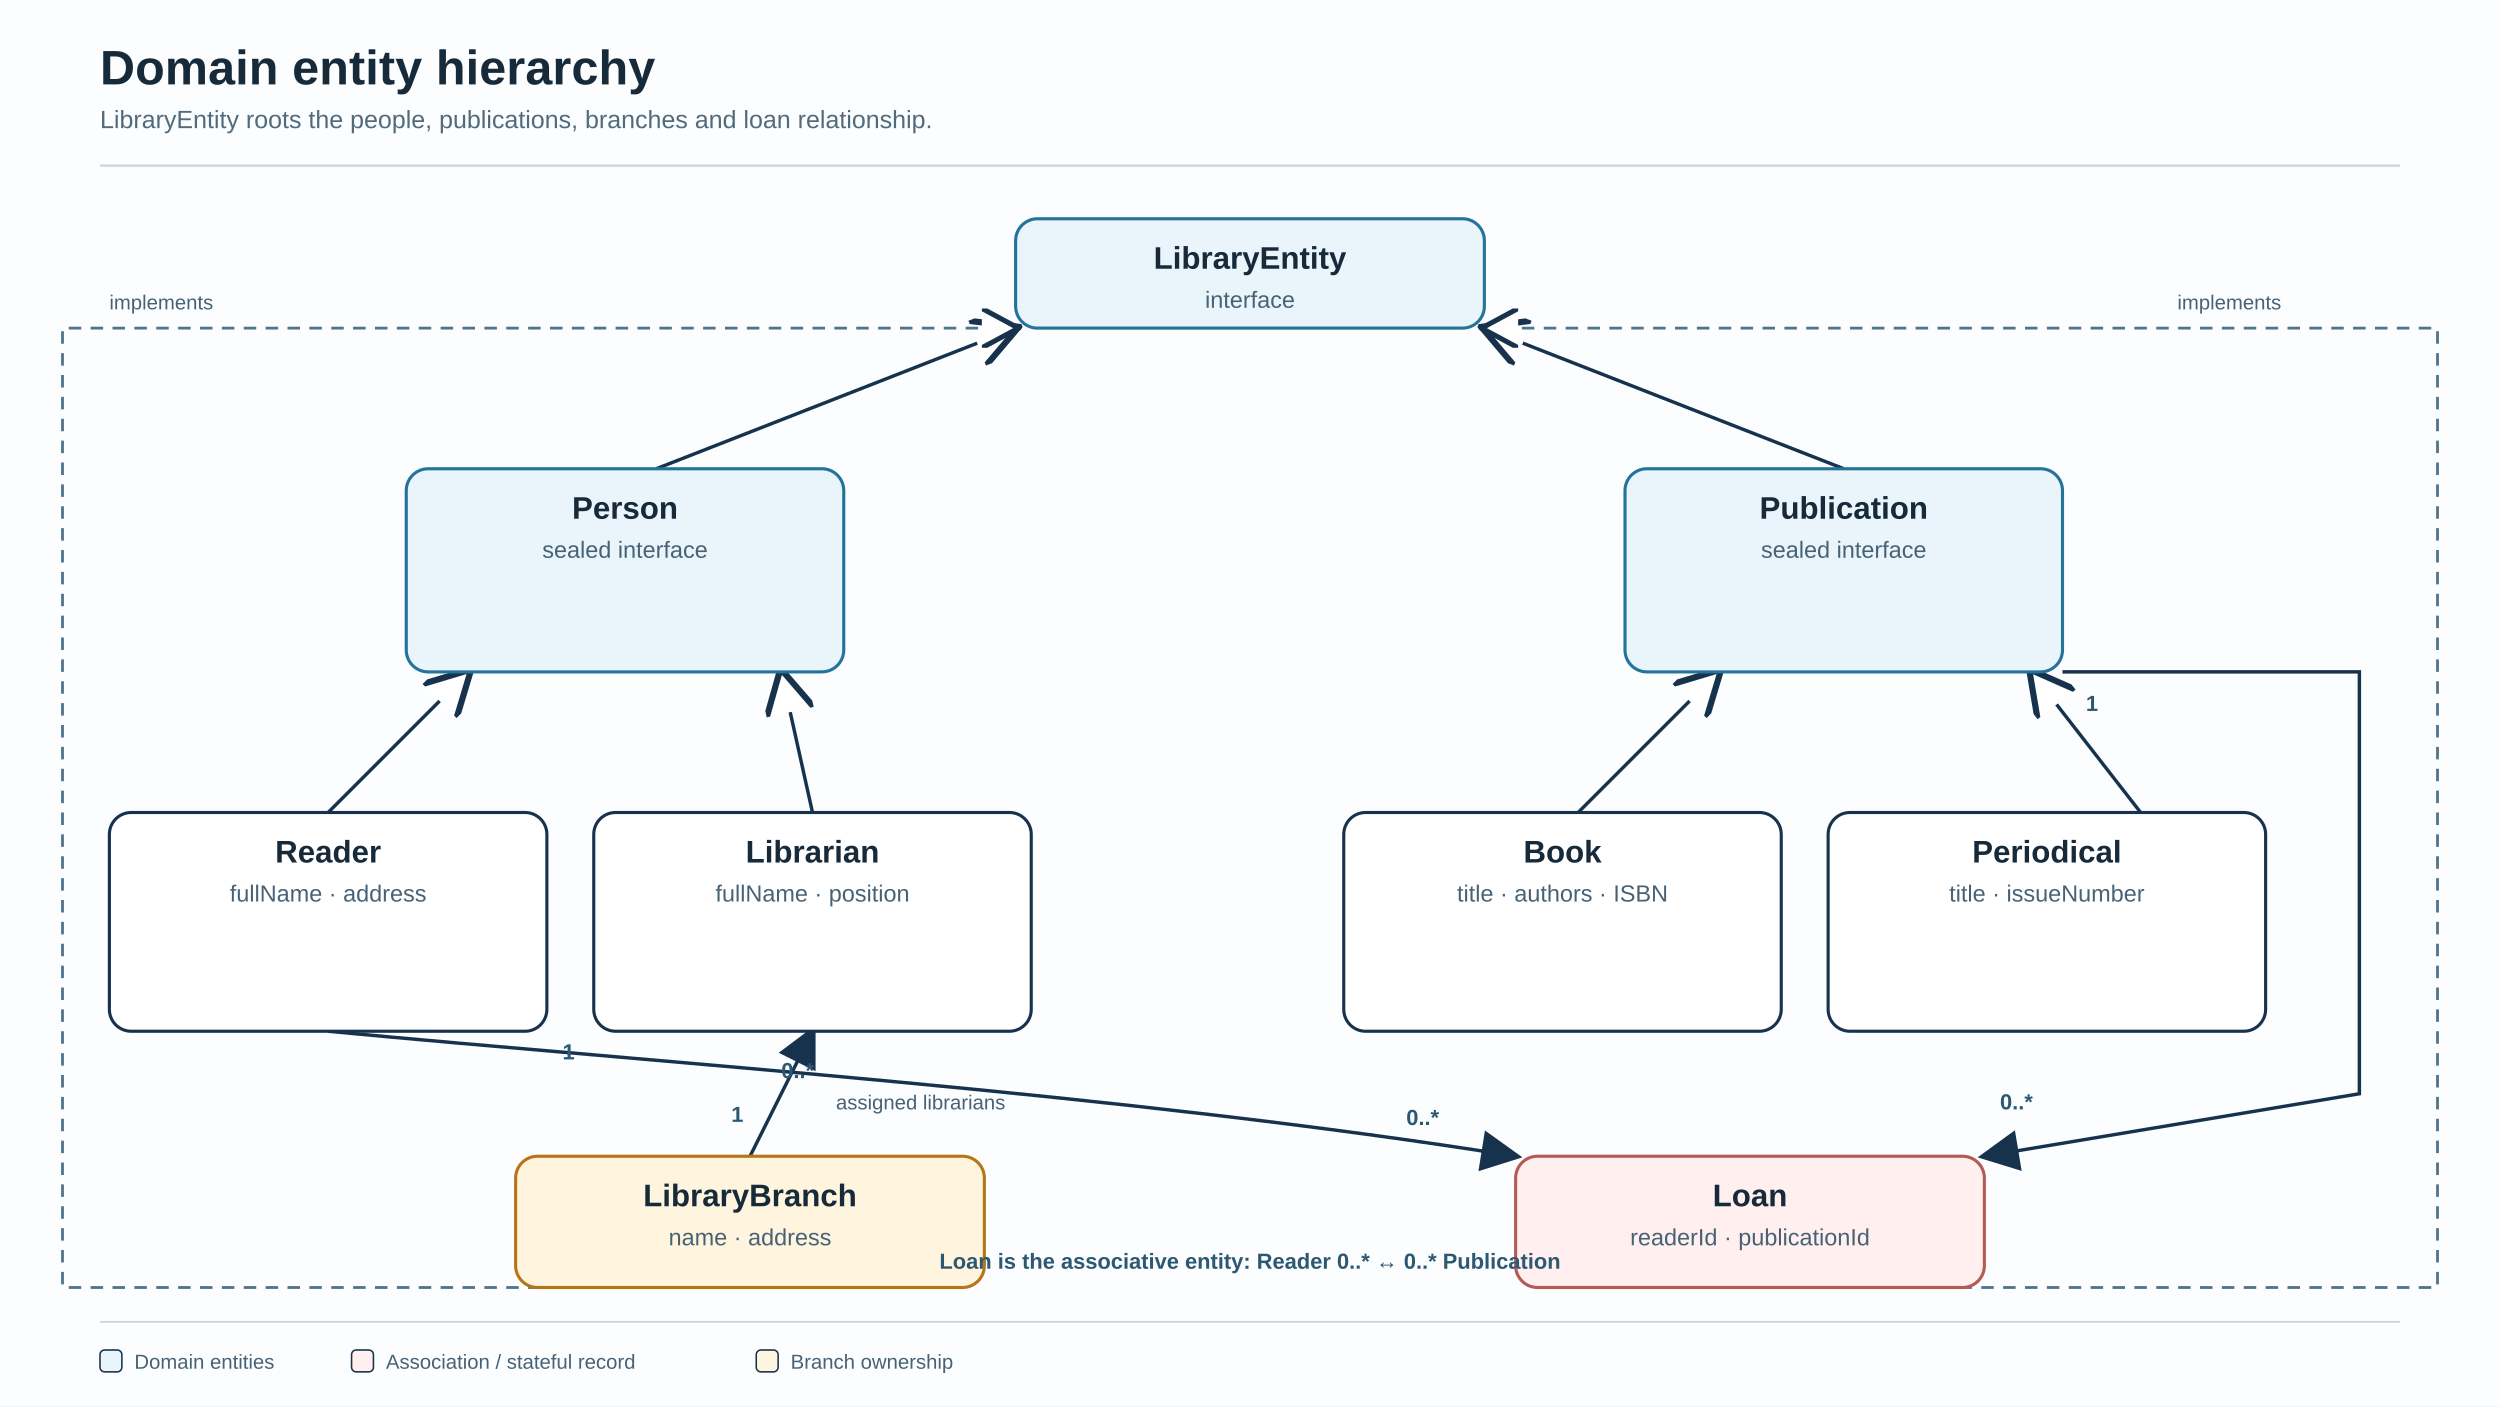
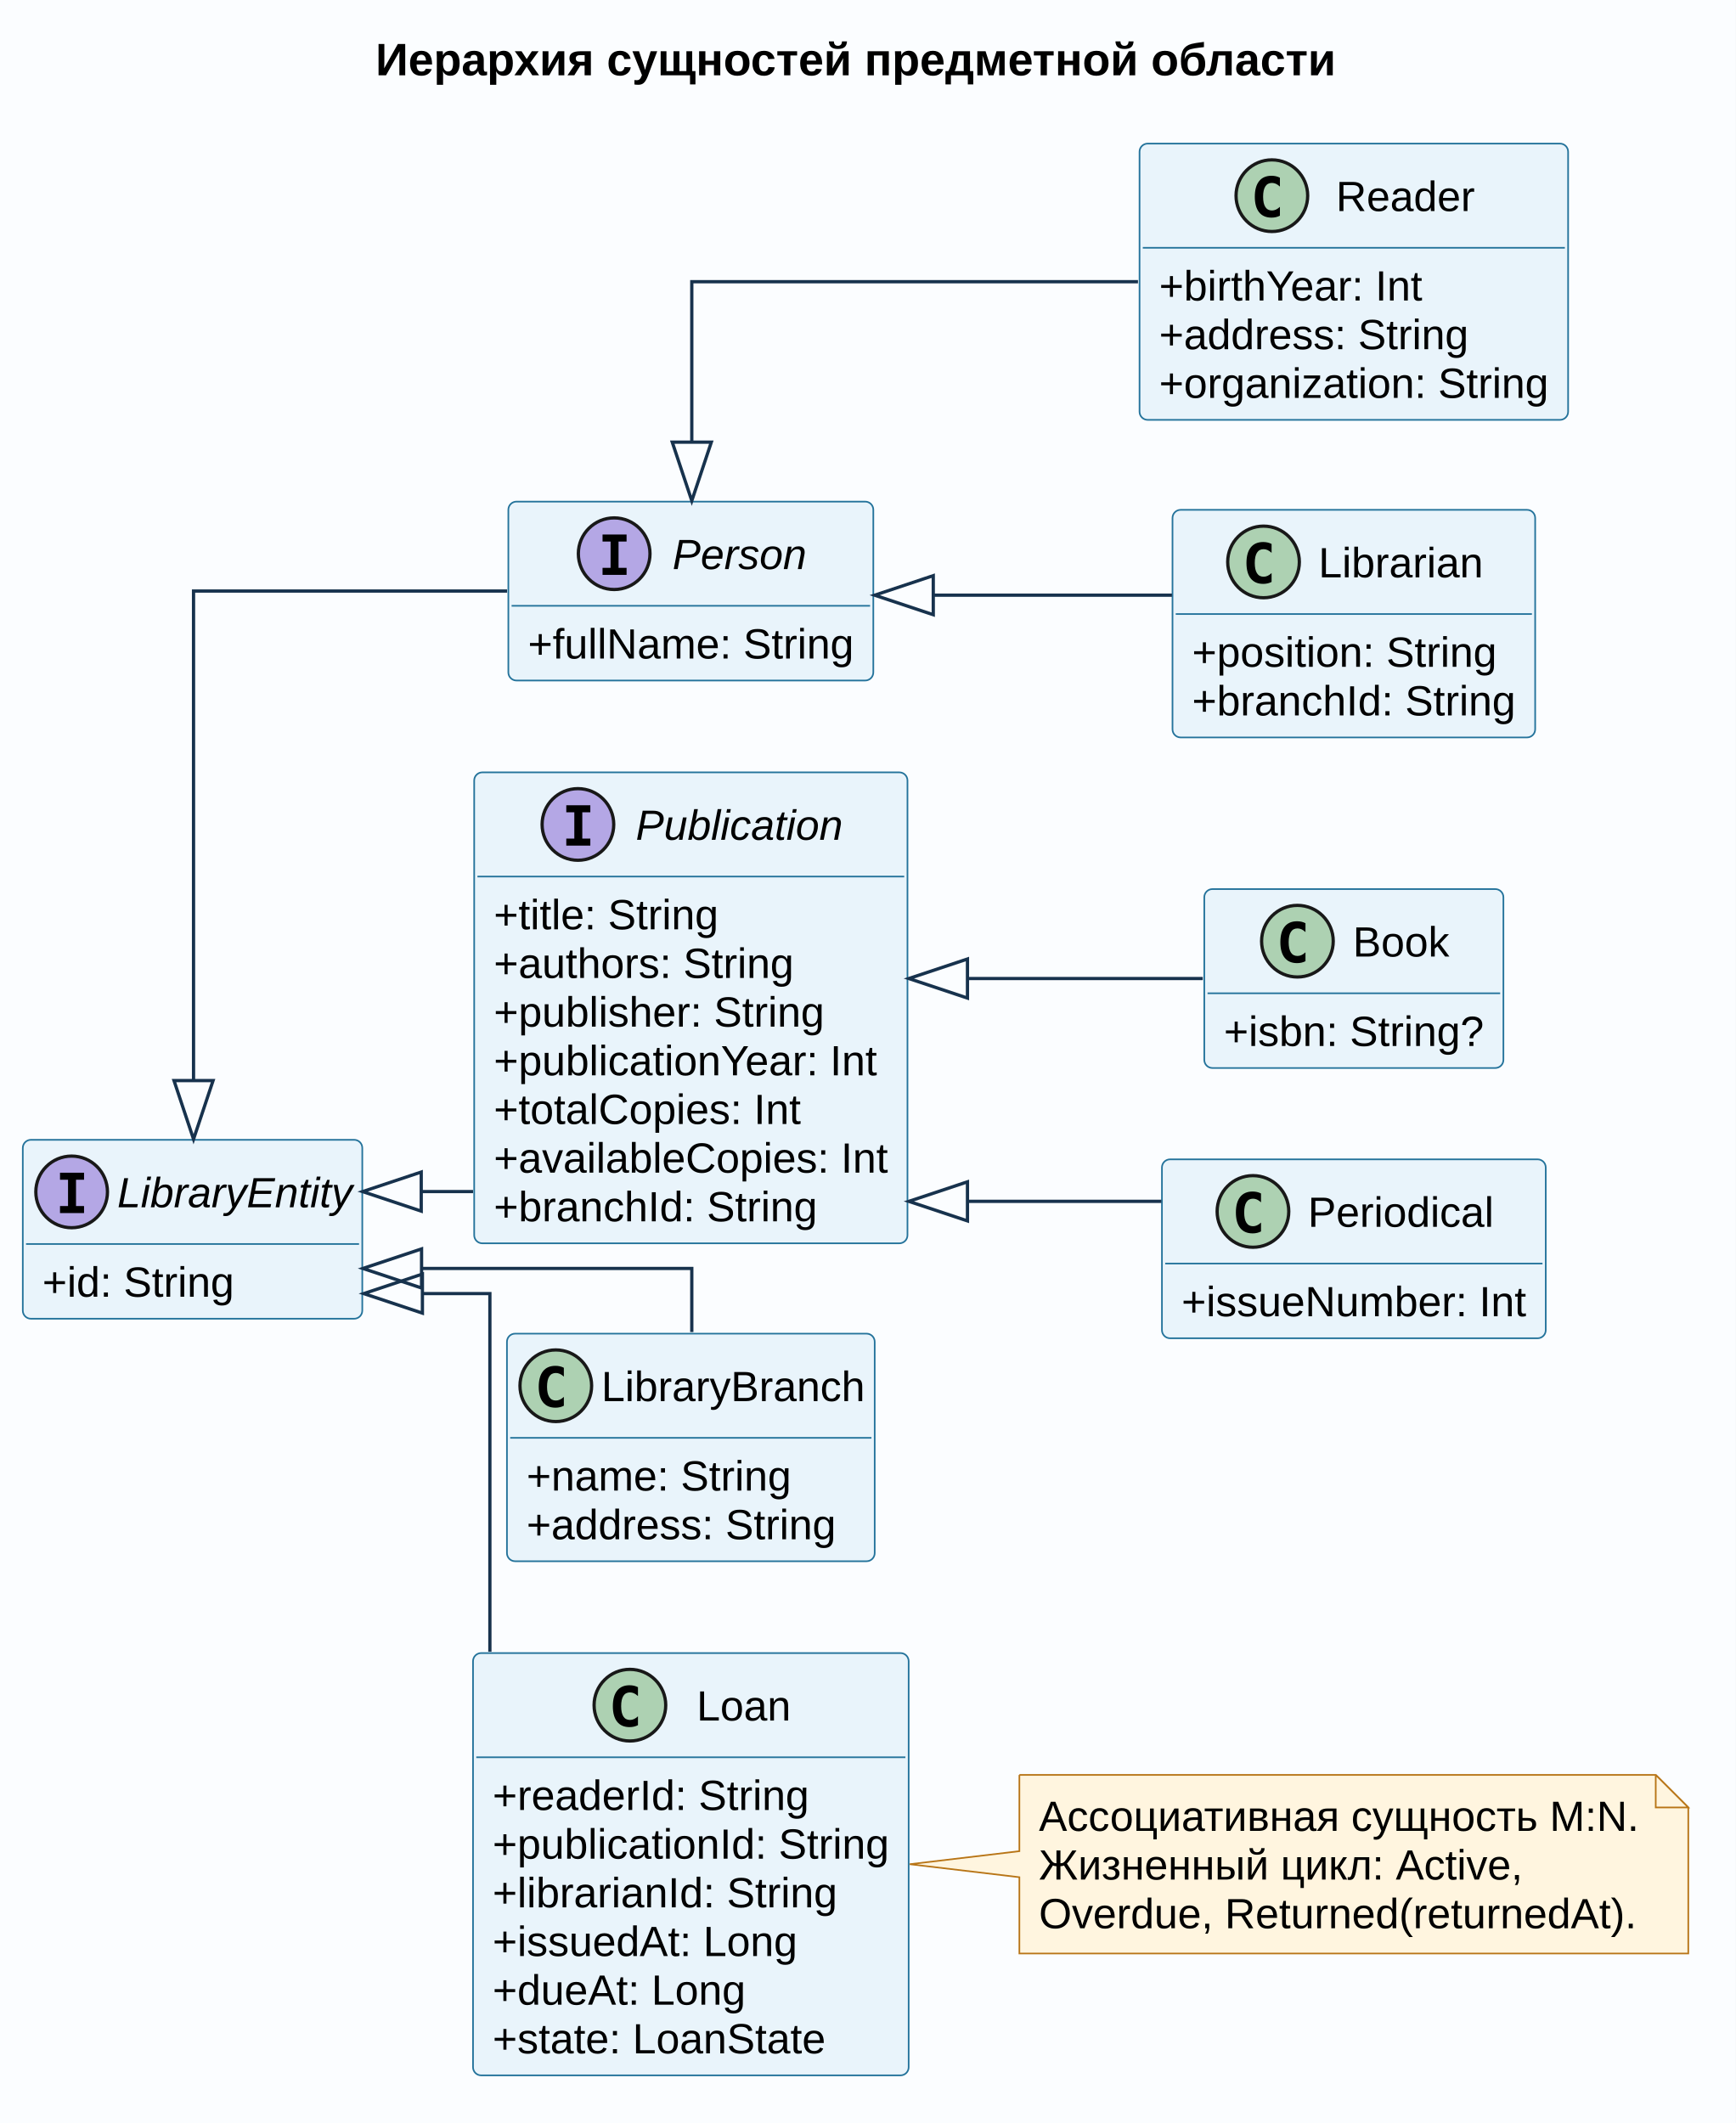
- <svg xmlns="http://www.w3.org/2000/svg" width="1600" height="900" viewBox="0 0 1600 900">
-   <defs>
-     <marker id="arrow" markerWidth="12" markerHeight="12" refX="10" refY="6" orient="auto">
-       <path d="M0,0 L12,6 L0,12 z" fill="#17324d" />
-     </marker>
-     <marker id="openArrow" markerWidth="14" markerHeight="14" refX="12" refY="7" orient="auto">
-       <path d="M0,0 L13,7 L0,14" fill="#ffffff" stroke="#17324d" stroke-width="1.8" />
-     </marker>
-     <marker id="diamond" markerWidth="14" markerHeight="14" refX="12" refY="7" orient="auto">
-       <path d="M1,7 L7,1 L13,7 L7,13 z" fill="#ffffff" stroke="#17324d" stroke-width="1.6" />
-     </marker>
-     <style>
-     text { font-family: Arial, Helvetica, sans-serif; fill: #172a3a; }
-     .title { font-size: 31px; font-weight: 700; letter-spacing: .1px; }
-     .subtitle { font-size: 16px; fill: #516b7d; }
-     .section { font-size: 15px; font-weight: 700; letter-spacing: 1.1px; fill: #2c5872; }
-     .node-title { font-size: 20px; font-weight: 700; }
-     .node-sub { font-size: 15px; fill: #476275; }
-     .body { font-size: 15px; }
-     .small { font-size: 13px; fill: #476275; }
-     .label { font-size: 14px; font-weight: 700; fill: #2c5872; }
-     .mono { font-family: Menlo, Consolas, monospace; font-size: 14px; }
-     .box { fill: #ffffff; stroke: #17324d; stroke-width: 2; }
-     .soft { fill: #f5f9fc; stroke: #8ca5b5; stroke-width: 1.5; }
-     .domain { fill: #e9f4fb; stroke: #24739b; stroke-width: 2; }
-     .control { fill: #f0edfa; stroke: #735a9b; stroke-width: 2; }
-     .storage { fill: #edf8f2; stroke: #328366; stroke-width: 2; }
-     .accent { fill: #fff5df; stroke: #b87517; stroke-width: 2; }
-     .rose { fill: #fff0ef; stroke: #b45b55; stroke-width: 2; }
-     .line { fill: none; stroke: #17324d; stroke-width: 2.2; }
-     .thin { fill: none; stroke: #7b93a4; stroke-width: 1.6; }
-     .dash { fill: none; stroke: #50758b; stroke-width: 1.8; stroke-dasharray: 8 6; }
-     .observe { fill: none; stroke: #735a9b; stroke-width: 2.2; stroke-dasharray: 7 5; }
-     .note { fill: #f7fbfd; stroke: #9bb2c0; stroke-width: 1.4; }
-     .pill { fill: #17324d; }
-     .pill-text { fill: #ffffff; font-size: 13px; font-weight: 700; letter-spacing: .7px; }
-   </style>
-   </defs>
-   <rect width="1600" height="900" fill="#fbfdff" />
-   <text x="64" y="54" class="title">Domain entity hierarchy</text>
-   <text x="64" y="82" class="subtitle">LibraryEntity roots the people, publications, branches and loan relationship.</text>
-   <line x1="64" y1="106" x2="1536" y2="106" stroke="#c8d7e0" stroke-width="1.5" />
-   <path d="M420,300 L650,210" class="line" marker-end="url(#openArrow)" />
-   <path d="M1180,300 L950,210" class="line" marker-end="url(#openArrow)" />
-   <path d="M210,520 L300,430" class="line" marker-end="url(#openArrow)" />
-   <path d="M520,520 L500,430" class="line" marker-end="url(#openArrow)" />
-   <path d="M1010,520 L1100,430" class="line" marker-end="url(#openArrow)" />
-   <path d="M1370,520 L1300,430" class="line" marker-end="url(#openArrow)" />
-   <path d="M360,824 L40,824 L40,210 L650,210" class="dash" marker-end="url(#openArrow)" />
-   <path d="M1240,824 L1560,824 L1560,210 L950,210" class="dash" marker-end="url(#openArrow)" />
-   <path d="M480,740 L520,660" class="line" marker-end="url(#arrow)" />
-   <path d="M210,660 C420,680 720,700 970,740" class="line" marker-end="url(#arrow)" />
-   <path d="M1320,430 L1510,430 L1510,700 L1270,740" class="line" marker-end="url(#arrow)" />
-   <text x="468" y="718" class="label">1</text>
-   <text x="500" y="690" class="label">0..*</text>
-   <text x="535" y="710" class="small">assigned librarians</text>
-   <text x="360" y="678" class="label">1</text>
-   <text x="900" y="720" class="label">0..*</text>
-   <text x="1335" y="455" class="label">1</text>
-   <text x="1280" y="710" class="label">0..*</text>
-   <text x="70" y="198" class="small">implements</text>
-   <text x="1460" y="198" class="small" text-anchor="end">implements</text>
-   <rect x="650" y="140" width="300" height="70" rx="14" class="domain" />
-   <text x="800.0" y="172" class="node-title" text-anchor="middle">LibraryEntity</text>
-   <text x="800.0" y="197" class="node-sub" text-anchor="middle">interface</text>
-   <rect x="260" y="300" width="280" height="130" rx="14" class="domain" />
-   <text x="400.0" y="332" class="node-title" text-anchor="middle">Person</text>
-   <text x="400.0" y="357" class="node-sub" text-anchor="middle">sealed interface</text>
-   <rect x="1040" y="300" width="280" height="130" rx="14" class="domain" />
-   <text x="1180.0" y="332" class="node-title" text-anchor="middle">Publication</text>
-   <text x="1180.0" y="357" class="node-sub" text-anchor="middle">sealed interface</text>
-   <rect x="70" y="520" width="280" height="140" rx="14" class="box" />
-   <text x="210.0" y="552" class="node-title" text-anchor="middle">Reader</text>
-   <text x="210.0" y="577" class="node-sub" text-anchor="middle">fullName · address</text>
-   <rect x="380" y="520" width="280" height="140" rx="14" class="box" />
-   <text x="520.0" y="552" class="node-title" text-anchor="middle">Librarian</text>
-   <text x="520.0" y="577" class="node-sub" text-anchor="middle">fullName · position</text>
-   <rect x="860" y="520" width="280" height="140" rx="14" class="box" />
-   <text x="1000.0" y="552" class="node-title" text-anchor="middle">Book</text>
-   <text x="1000.0" y="577" class="node-sub" text-anchor="middle">title · authors · ISBN</text>
-   <rect x="1170" y="520" width="280" height="140" rx="14" class="box" />
-   <text x="1310.0" y="552" class="node-title" text-anchor="middle">Periodical</text>
-   <text x="1310.0" y="577" class="node-sub" text-anchor="middle">title · issueNumber</text>
-   <rect x="330" y="740" width="300" height="84" rx="14" class="accent" />
-   <text x="480.0" y="772" class="node-title" text-anchor="middle">LibraryBranch</text>
-   <text x="480.0" y="797" class="node-sub" text-anchor="middle">name · address</text>
-   <rect x="970" y="740" width="300" height="84" rx="14" class="rose" />
-   <text x="1120.0" y="772" class="node-title" text-anchor="middle">Loan</text>
-   <text x="1120.0" y="797" class="node-sub" text-anchor="middle">readerId · publicationId</text>
-   <text x="800" y="812" class="label" text-anchor="middle">Loan is the associative entity: Reader 0..* ↔ 0..* Publication</text>
-   <line x1="64" y1="846" x2="1536" y2="846" stroke="#c8d7e0" stroke-width="1.2" />
-   <rect x="64" y="864" width="14" height="14" rx="3" fill="#e9f4fb" stroke="#17324d" stroke-width="1" />
-   <text x="86" y="876" class="small">Domain entities</text>
-   <rect x="225.0" y="864" width="14" height="14" rx="3" fill="#fff0ef" stroke="#17324d" stroke-width="1" />
-   <text x="247.0" y="876" class="small">Association / stateful record</text>
-   <rect x="484.0" y="864" width="14" height="14" rx="3" fill="#fff5df" stroke="#17324d" stroke-width="1" />
-   <text x="506.0" y="876" class="small">Branch ownership</text>
+ <svg xmlns="http://www.w3.org/2000/svg" version="1.1" data-diagram-type="CLASS" style="width:533px;height:652px;background:#FBFDFF;" width="533px" height="652px" viewBox="0 0 533 652" zoomAndPan="magnify" preserveAspectRatio="none" contentStyleType="text/css">
+   <defs />
+   <g font-family="sans-serif" lengthAdjust="spacing">
+     <rect x="0" y="0" width="533" height="652" fill="#FBFDFF" style="stroke:none;" />
+     <g class="title" data-source-line="21">
+       <text x="115.304" y="23.132" fill="#000" font-size="14" textLength="295.818" font-weight="700" font-family="Arial">Иерархия сущностей предметной области</text>
+     </g>
+     <g class="entity" data-qualified-name="LibraryEntity" id="ent0001" data-source-line="23">
+       <rect x="7" y="350.049" width="104.249" height="54.949" fill="#E9F4FB" style="stroke:#24739B;stroke-width:0.5;" rx="2.5" ry="2.5" />
+       <ellipse cx="22" cy="366.049" rx="11" ry="11" fill="#B4A7E5" style="stroke:#181818;stroke-width:1;" />
+       <path d="M18.428,362.314 L18.428,360.156 L25.807,360.156 L25.807,362.314 L23.342,362.314 L23.342,370.39 L25.807,370.39 L25.807,372.549 L18.428,372.549 L18.428,370.39 L20.893,370.39 L20.893,362.314 Z " fill="#000" />
+       <text x="36" y="370.768" fill="#000" font-size="13" textLength="72.249" font-style="italic" font-family="Arial">LibraryEntity</text>
+       <line x1="8" y1="382.049" x2="110.249" y2="382.049" style="stroke:#24739B;stroke-width:0.5;" />
+       <text x="13" y="398.242" fill="#000" font-size="13" textLength="58.894" font-family="Arial">+id: String</text>
+     </g>
+     <g class="entity" data-qualified-name="Person" id="ent0002" data-source-line="26">
+       <rect x="156.1" y="154.049" width="112.071" height="54.949" fill="#E9F4FB" style="stroke:#24739B;stroke-width:0.5;" rx="2.5" ry="2.5" />
+       <ellipse cx="188.596" cy="170.049" rx="11" ry="11" fill="#B4A7E5" style="stroke:#181818;stroke-width:1;" />
+       <path d="M185.024,166.314 L185.024,164.156 L192.404,164.156 L192.404,166.314 L189.938,166.314 L189.938,174.39 L192.404,174.39 L192.404,176.549 L185.024,176.549 L185.024,174.39 L187.489,174.39 L187.489,166.314 Z " fill="#000" />
+       <text x="206.484" y="174.768" fill="#000" font-size="13" textLength="41.19" font-style="italic" font-family="Arial">Person</text>
+       <line x1="157.1" y1="186.049" x2="267.171" y2="186.049" style="stroke:#24739B;stroke-width:0.5;" />
+       <text x="162.1" y="202.242" fill="#000" font-size="13" textLength="100.071" font-family="Arial">+fullName: String</text>
+     </g>
+     <g class="entity" data-qualified-name="Publication" id="ent0003" data-source-line="29">
+       <rect x="145.61" y="237.199" width="133.05" height="144.641" fill="#E9F4FB" style="stroke:#24739B;stroke-width:0.5;" rx="2.5" ry="2.5" />
+       <ellipse cx="177.464" cy="253.199" rx="11" ry="11" fill="#B4A7E5" style="stroke:#181818;stroke-width:1;" />
+       <path d="M173.891,249.464 L173.891,247.306 L181.271,247.306 L181.271,249.464 L178.805,249.464 L178.805,257.54 L181.271,257.54 L181.271,259.699 L173.891,259.699 L173.891,257.54 L176.357,257.54 L176.357,249.464 Z " fill="#000" />
+       <text x="195.209" y="257.918" fill="#000" font-size="13" textLength="63.597" font-style="italic" font-family="Arial">Publication</text>
+       <line x1="146.61" y1="269.199" x2="277.66" y2="269.199" style="stroke:#24739B;stroke-width:0.5;" />
+       <text x="151.61" y="285.392" fill="#000" font-size="13" textLength="69.005" font-family="Arial">+title: String</text>
+       <text x="151.61" y="300.341" fill="#000" font-size="13" textLength="92.136" font-family="Arial">+authors: String</text>
+       <text x="151.61" y="315.29" fill="#000" font-size="13" textLength="101.531" font-family="Arial">+publisher: String</text>
+       <text x="151.61" y="330.239" fill="#000" font-size="13" textLength="118.885" font-family="Arial">+publicationYear: Int</text>
+       <text x="151.61" y="345.187" fill="#000" font-size="13" textLength="94.307" font-family="Arial">+totalCopies: Int</text>
+       <text x="151.61" y="360.136" fill="#000" font-size="13" textLength="121.05" font-family="Arial">+availableCopies: Int</text>
+       <text x="151.61" y="375.085" fill="#000" font-size="13" textLength="99.366" font-family="Arial">+branchId: String</text>
+     </g>
+     <g class="entity" data-qualified-name="Reader" id="ent0004" data-source-line="38">
+       <rect x="349.92" y="44.099" width="131.603" height="84.846" fill="#E9F4FB" style="stroke:#24739B;stroke-width:0.5;" rx="2.5" ry="2.5" />
+       <ellipse cx="390.554" cy="60.099" rx="11" ry="11" fill="#ADD1B2" style="stroke:#181818;stroke-width:1;" />
+       <path d="M393.028,66.242 Q392.446,66.541 391.807,66.69 Q391.168,66.839 390.463,66.839 Q387.956,66.839 386.636,65.188 Q385.316,63.536 385.316,60.415 Q385.316,57.285 386.636,55.633 Q387.956,53.981 390.463,53.981 Q391.168,53.981 391.816,54.131 Q392.463,54.28 393.028,54.579 L393.028,57.302 Q392.397,56.721 391.803,56.451 Q391.21,56.181 390.579,56.181 Q389.234,56.181 388.549,57.248 Q387.864,58.314 387.864,60.415 Q387.864,62.506 388.549,63.573 Q389.234,64.64 390.579,64.64 Q391.21,64.64 391.803,64.37 Q392.397,64.1 393.028,63.519 Z " fill="#000" />
+       <text x="410.251" y="64.818" fill="#000" font-size="13" textLength="42.637" font-family="Arial">Reader</text>
+       <line x1="350.92" y1="76.099" x2="480.523" y2="76.099" style="stroke:#24739B;stroke-width:0.5;" />
+       <text x="355.92" y="92.292" fill="#000" font-size="13" textLength="82.018" font-family="Arial">+birthYear: Int</text>
+       <text x="355.92" y="107.241" fill="#000" font-size="13" textLength="95.024" font-family="Arial">+address: String</text>
+       <text x="355.92" y="122.19" fill="#000" font-size="13" textLength="119.603" font-family="Arial">+organization: String</text>
+     </g>
+     <g class="entity" data-qualified-name="Librarian" id="ent0005" data-source-line="43">
+       <rect x="360.04" y="156.579" width="111.366" height="69.897" fill="#E9F4FB" style="stroke:#24739B;stroke-width:0.5;" rx="2.5" ry="2.5" />
+       <ellipse cx="387.992" cy="172.579" rx="11" ry="11" fill="#ADD1B2" style="stroke:#181818;stroke-width:1;" />
+       <path d="M390.465,178.722 Q389.884,179.021 389.245,179.17 Q388.606,179.319 387.9,179.319 Q385.393,179.319 384.073,177.667 Q382.754,176.016 382.754,172.895 Q382.754,169.765 384.073,168.113 Q385.393,166.461 387.9,166.461 Q388.606,166.461 389.253,166.611 Q389.9,166.76 390.465,167.059 L390.465,169.782 Q389.834,169.201 389.241,168.931 Q388.647,168.661 388.016,168.661 Q386.671,168.661 385.987,169.728 Q385.302,170.794 385.302,172.895 Q385.302,174.986 385.987,176.053 Q386.671,177.12 388.016,177.12 Q388.647,177.12 389.241,176.85 Q389.834,176.58 390.465,175.999 Z " fill="#000" />
+       <text x="404.87" y="177.298" fill="#000" font-size="13" textLength="50.584" font-family="Arial">Librarian</text>
+       <line x1="361.04" y1="188.579" x2="470.406" y2="188.579" style="stroke:#24739B;stroke-width:0.5;" />
+       <text x="366.04" y="204.772" fill="#000" font-size="13" textLength="93.583" font-family="Arial">+position: String</text>
+       <text x="366.04" y="219.721" fill="#000" font-size="13" textLength="99.366" font-family="Arial">+branchId: String</text>
+     </g>
+     <g class="entity" data-qualified-name="LibraryBranch" id="ent0006" data-source-line="47">
+       <rect x="155.67" y="409.579" width="112.926" height="69.897" fill="#E9F4FB" style="stroke:#24739B;stroke-width:0.5;" rx="2.5" ry="2.5" />
+       <ellipse cx="170.67" cy="425.579" rx="11" ry="11" fill="#ADD1B2" style="stroke:#181818;stroke-width:1;" />
+       <path d="M173.143,431.722 Q172.562,432.021 171.923,432.17 Q171.284,432.319 170.578,432.319 Q168.071,432.319 166.752,430.668 Q165.432,429.016 165.432,425.895 Q165.432,422.765 166.752,421.113 Q168.071,419.461 170.578,419.461 Q171.284,419.461 171.931,419.611 Q172.579,419.76 173.143,420.059 L173.143,422.782 Q172.512,422.201 171.919,421.931 Q171.325,421.661 170.694,421.661 Q169.35,421.661 168.665,422.728 Q167.98,423.794 167.98,425.895 Q167.98,427.986 168.665,429.053 Q169.35,430.12 170.694,430.12 Q171.325,430.12 171.919,429.85 Q172.512,429.58 173.143,428.999 Z " fill="#000" />
+       <text x="184.67" y="430.298" fill="#000" font-size="13" textLength="80.926" font-family="Arial">LibraryBranch</text>
+       <line x1="156.67" y1="441.579" x2="267.596" y2="441.579" style="stroke:#24739B;stroke-width:0.5;" />
+       <text x="161.67" y="457.772" fill="#000" font-size="13" textLength="81.294" font-family="Arial">+name: String</text>
+       <text x="161.67" y="472.721" fill="#000" font-size="13" textLength="95.024" font-family="Arial">+address: String</text>
+     </g>
+     <g class="entity" data-qualified-name="Book" id="ent0007" data-source-line="51">
+       <rect x="369.8" y="273.049" width="91.854" height="54.949" fill="#E9F4FB" style="stroke:#24739B;stroke-width:0.5;" rx="2.5" ry="2.5" />
+       <ellipse cx="398.4" cy="289.049" rx="11" ry="11" fill="#ADD1B2" style="stroke:#181818;stroke-width:1;" />
+       <path d="M400.873,295.192 Q400.292,295.491 399.653,295.64 Q399.014,295.789 398.308,295.789 Q395.802,295.789 394.482,294.138 Q393.162,292.486 393.162,289.365 Q393.162,286.235 394.482,284.583 Q395.802,282.931 398.308,282.931 Q399.014,282.931 399.661,283.081 Q400.309,283.23 400.873,283.529 L400.873,286.252 Q400.242,285.671 399.649,285.401 Q399.055,285.131 398.425,285.131 Q397.08,285.131 396.395,286.198 Q395.71,287.264 395.71,289.365 Q395.71,291.456 396.395,292.523 Q397.08,293.59 398.425,293.59 Q399.055,293.59 399.649,293.32 Q400.242,293.05 400.873,292.469 Z " fill="#000" />
+       <text x="415.422" y="293.768" fill="#000" font-size="13" textLength="29.631" font-family="Arial">Book</text>
+       <line x1="370.8" y1="305.049" x2="460.654" y2="305.049" style="stroke:#24739B;stroke-width:0.5;" />
+       <text x="375.8" y="321.242" fill="#000" font-size="13" textLength="79.854" font-family="Arial">+isbn: String?</text>
+     </g>
+     <g class="entity" data-qualified-name="Periodical" id="ent0008" data-source-line="54">
+       <rect x="356.8" y="356.049" width="117.854" height="54.949" fill="#E9F4FB" style="stroke:#24739B;stroke-width:0.5;" rx="2.5" ry="2.5" />
+       <ellipse cx="384.746" cy="372.049" rx="11" ry="11" fill="#ADD1B2" style="stroke:#181818;stroke-width:1;" />
+       <path d="M387.219,378.192 Q386.638,378.491 385.999,378.64 Q385.36,378.789 384.654,378.789 Q382.147,378.789 380.828,377.138 Q379.508,375.486 379.508,372.365 Q379.508,369.235 380.828,367.583 Q382.147,365.931 384.654,365.931 Q385.36,365.931 386.007,366.081 Q386.655,366.23 387.219,366.529 L387.219,369.252 Q386.588,368.671 385.995,368.401 Q385.401,368.131 384.77,368.131 Q383.426,368.131 382.741,369.198 Q382.056,370.264 382.056,372.365 Q382.056,374.456 382.741,375.523 Q383.426,376.59 384.77,376.59 Q385.401,376.59 385.995,376.32 Q386.588,376.05 387.219,375.469 Z " fill="#000" />
+       <text x="401.623" y="376.768" fill="#000" font-size="13" textLength="57.084" font-family="Arial">Periodical</text>
+       <line x1="357.8" y1="388.049" x2="473.654" y2="388.049" style="stroke:#24739B;stroke-width:0.5;" />
+       <text x="362.8" y="404.242" fill="#000" font-size="13" textLength="105.854" font-family="Arial">+issueNumber: Int</text>
+     </g>
+     <g class="entity" data-qualified-name="Loan" id="ent0009" data-source-line="57">
+       <rect x="145.25" y="507.679" width="133.773" height="129.692" fill="#E9F4FB" style="stroke:#24739B;stroke-width:0.5;" rx="2.5" ry="2.5" />
+       <ellipse cx="193.427" cy="523.679" rx="11" ry="11" fill="#ADD1B2" style="stroke:#181818;stroke-width:1;" />
+       <path d="M195.9,529.822 Q195.319,530.121 194.68,530.27 Q194.041,530.419 193.335,530.419 Q190.828,530.419 189.508,528.767 Q188.188,527.116 188.188,523.995 Q188.188,520.865 189.508,519.213 Q190.828,517.561 193.335,517.561 Q194.041,517.561 194.688,517.711 Q195.335,517.86 195.9,518.159 L195.9,520.882 Q195.269,520.301 194.676,520.031 Q194.082,519.761 193.451,519.761 Q192.106,519.761 191.422,520.828 Q190.737,521.894 190.737,523.995 Q190.737,526.086 191.422,527.153 Q192.106,528.22 193.451,528.22 Q194.082,528.22 194.676,527.95 Q195.269,527.68 195.9,527.099 Z " fill="#000" />
+       <text x="213.927" y="528.398" fill="#000" font-size="13" textLength="28.92" font-family="Arial">Loan</text>
+       <line x1="146.25" y1="539.679" x2="278.023" y2="539.679" style="stroke:#24739B;stroke-width:0.5;" />
+       <text x="151.25" y="555.872" fill="#000" font-size="13" textLength="97.195" font-family="Arial">+readerId: String</text>
+       <text x="151.25" y="570.821" fill="#000" font-size="13" textLength="121.773" font-family="Arial">+publicationId: String</text>
+       <text x="151.25" y="585.77" fill="#000" font-size="13" textLength="105.86" font-family="Arial">+librarianId: String</text>
+       <text x="151.25" y="600.719" fill="#000" font-size="13" textLength="93.596" font-family="Arial">+issuedAt: Long</text>
+       <text x="151.25" y="615.667" fill="#000" font-size="13" textLength="77.708" font-family="Arial">+dueAt: Long</text>
+       <text x="151.25" y="630.616" fill="#000" font-size="13" textLength="102.273" font-family="Arial">+state: LoanState</text>
+     </g>
+     <g class="entity" data-qualified-name="GMN18" id="ent0019" data-source-line="76">
+       <path d="M313.02,545.099 L313.02,568.519 L279.36,572.519 L313.02,576.519 L313.02,599.945 A0,0 0 0 0 313.02,599.945 L518.426,599.945 A0,0 0 0 0 518.426,599.945 L518.426,555.099 L508.426,545.099 L313.02,545.099 A0,0 0 0 0 313.02,545.099" style="stroke:#B87517;stroke-width:0.5;" fill="#FFF5DF" />
+       <path d="M508.426,545.099 L508.426,555.099 L518.426,555.099 L508.426,545.099" style="stroke:#B87517;stroke-width:0.5;" fill="#FFF5DF" />
+       <text x="319.02" y="562.292" fill="#000" font-size="13" textLength="184.406" font-family="Arial">Ассоциативная сущность M:N.</text>
+       <text x="319.02" y="577.241" fill="#000" font-size="13" textLength="148.427" font-family="Arial">Жизненный цикл: Active,</text>
+       <text x="319.02" y="592.19" fill="#000" font-size="13" textLength="183.536" font-family="Arial">Overdue, Returned(returnedAt).</text>
+     </g>
+     <g class="link" data-entity-1="ent0001" data-entity-2="ent0002" id="lnk10" data-source-line="66" data-link-type="extension">
+       <path d="M59.43,331.859 C59.43,277.829 59.43,181.519 59.43,181.519 C59.43,181.519 112.21,181.519 155.71,181.519" style="stroke:#17324D;stroke-width:1;" fill="none" id="LibraryEntity-backto-Person" codeLine="66" />
+       <polygon points="59.43,349.859,65.43,331.859,53.43,331.859,59.43,349.859" fill="none" style="stroke:#17324D;stroke-width:1;stroke-linejoin:miter;stroke-miterlimit:10;" />
+     </g>
+     <g class="link" data-entity-1="ent0001" data-entity-2="ent0003" id="lnk11" data-source-line="67" data-link-type="extension">
+       <path d="M129.35,365.949 C140.26,365.949 133.91,365.949 145.26,365.949" style="stroke:#17324D;stroke-width:1;" fill="none" id="LibraryEntity-backto-Publication" codeLine="67" />
+       <polygon points="111.35,365.949,129.35,371.949,129.35,359.949,111.35,365.949" fill="none" style="stroke:#17324D;stroke-width:1;stroke-linejoin:miter;stroke-miterlimit:10;" />
+     </g>
+     <g class="link" data-entity-1="ent0001" data-entity-2="ent0006" id="lnk12" data-source-line="68" data-link-type="extension">
+       <path d="M129.45,389.559 C173.87,389.559 212.43,389.559 212.43,389.559 C212.43,389.559 212.43,398.459 212.43,409.089" style="stroke:#17324D;stroke-width:1;" fill="none" id="LibraryEntity-backto-LibraryBranch" codeLine="68" />
+       <polygon points="111.45,389.559,129.45,395.559,129.45,383.559,111.45,389.559" fill="none" style="stroke:#17324D;stroke-width:1;stroke-linejoin:miter;stroke-miterlimit:10;" />
+     </g>
+     <g class="link" data-entity-1="ent0001" data-entity-2="ent0009" id="lnk13" data-source-line="69" data-link-type="extension">
+       <path d="M129.71,397.279 C150,397.279 150.43,397.279 150.43,397.279 C150.43,397.279 150.43,457.449 150.43,507.269" style="stroke:#17324D;stroke-width:1;" fill="none" id="LibraryEntity-backto-Loan" codeLine="69" />
+       <polygon points="111.71,397.279,129.71,403.279,129.71,391.279,111.71,397.279" fill="none" style="stroke:#17324D;stroke-width:1;stroke-linejoin:miter;stroke-miterlimit:10;" />
+     </g>
+     <g class="link" data-entity-1="ent0002" data-entity-2="ent0004" id="lnk14" data-source-line="70" data-link-type="extension">
+       <path d="M212.43,135.789 C212.43,107.749 212.43,86.519 212.43,86.519 C212.43,86.519 290.11,86.519 349.44,86.519" style="stroke:#17324D;stroke-width:1;" fill="none" id="Person-backto-Reader" codeLine="70" />
+       <polygon points="212.43,153.789,218.43,135.789,206.43,135.789,212.43,153.789" fill="none" style="stroke:#17324D;stroke-width:1;stroke-linejoin:miter;stroke-miterlimit:10;" />
+     </g>
+     <g class="link" data-entity-1="ent0002" data-entity-2="ent0005" id="lnk15" data-source-line="71" data-link-type="extension">
+       <path d="M286.58,182.789 C315.05,182.789 331.49,182.789 359.88,182.789" style="stroke:#17324D;stroke-width:1;" fill="none" id="Person-backto-Librarian" codeLine="71" />
+       <polygon points="268.58,182.789,286.58,188.789,286.58,176.789,268.58,182.789" fill="none" style="stroke:#17324D;stroke-width:1;stroke-linejoin:miter;stroke-miterlimit:10;" />
+     </g>
+     <g class="link" data-entity-1="ent0003" data-entity-2="ent0007" id="lnk16" data-source-line="72" data-link-type="extension">
+       <path d="M297.08,300.519 C326.63,300.519 342.64,300.519 369.34,300.519" style="stroke:#17324D;stroke-width:1;" fill="none" id="Publication-backto-Book" codeLine="72" />
+       <polygon points="279.08,300.519,297.08,306.519,297.08,294.519,279.08,300.519" fill="none" style="stroke:#17324D;stroke-width:1;stroke-linejoin:miter;stroke-miterlimit:10;" />
+     </g>
+     <g class="link" data-entity-1="ent0003" data-entity-2="ent0008" id="lnk17" data-source-line="73" data-link-type="extension">
+       <path d="M297.08,368.949 C322.11,368.949 332.35,368.949 356.62,368.949" style="stroke:#17324D;stroke-width:1;" fill="none" id="Publication-backto-Periodical" codeLine="73" />
+       <polygon points="279.08,368.949,297.08,374.949,297.08,362.949,279.08,368.949" fill="none" style="stroke:#17324D;stroke-width:1;stroke-linejoin:miter;stroke-miterlimit:10;" />
+     </g>
+   </g>
</svg>
